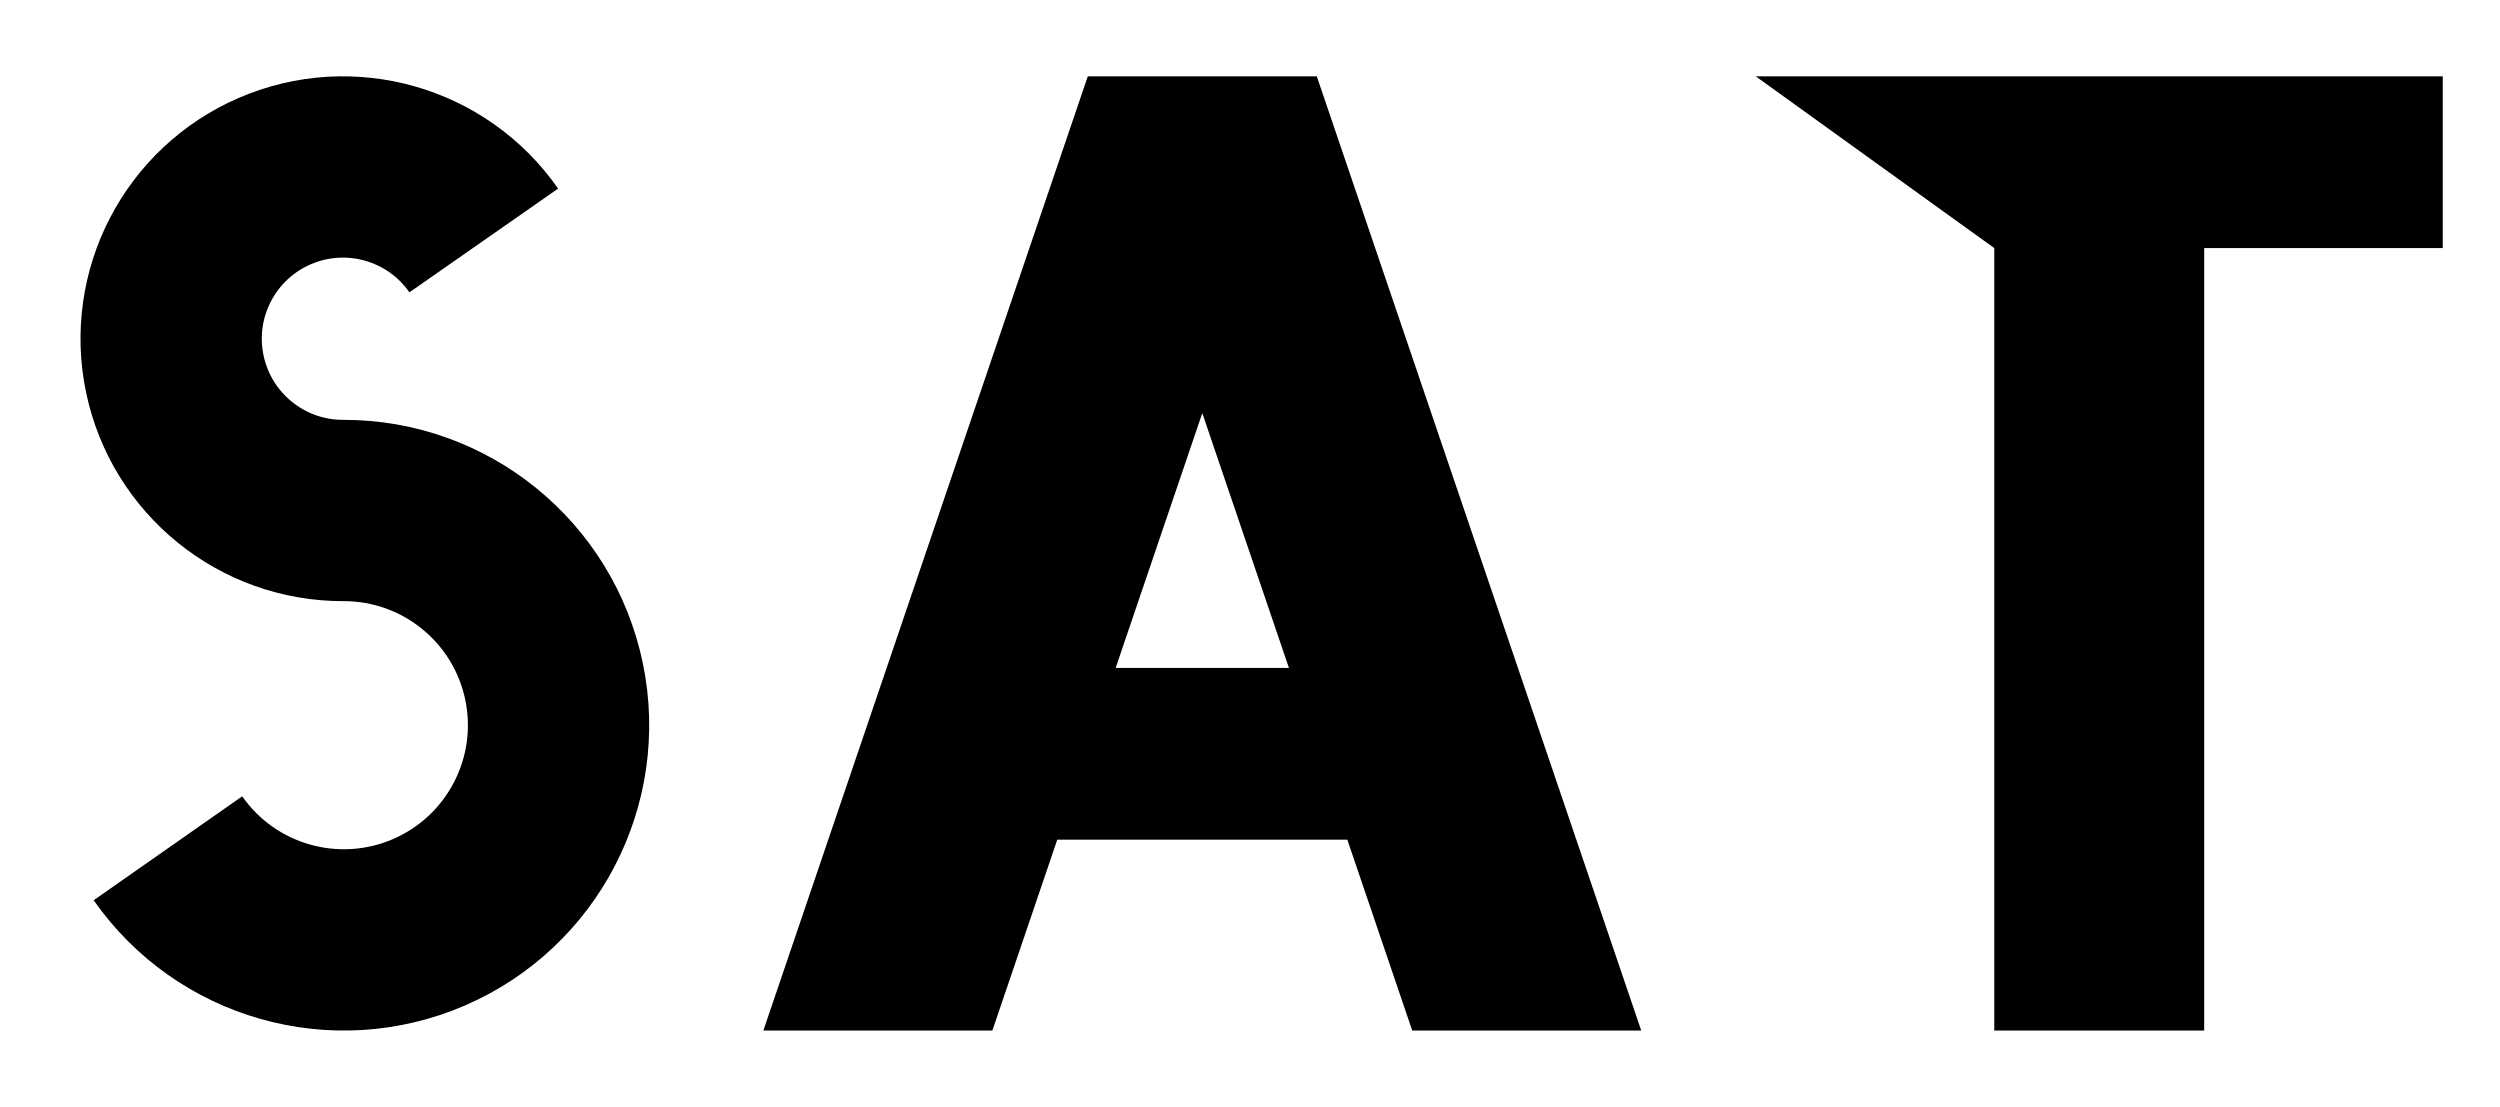
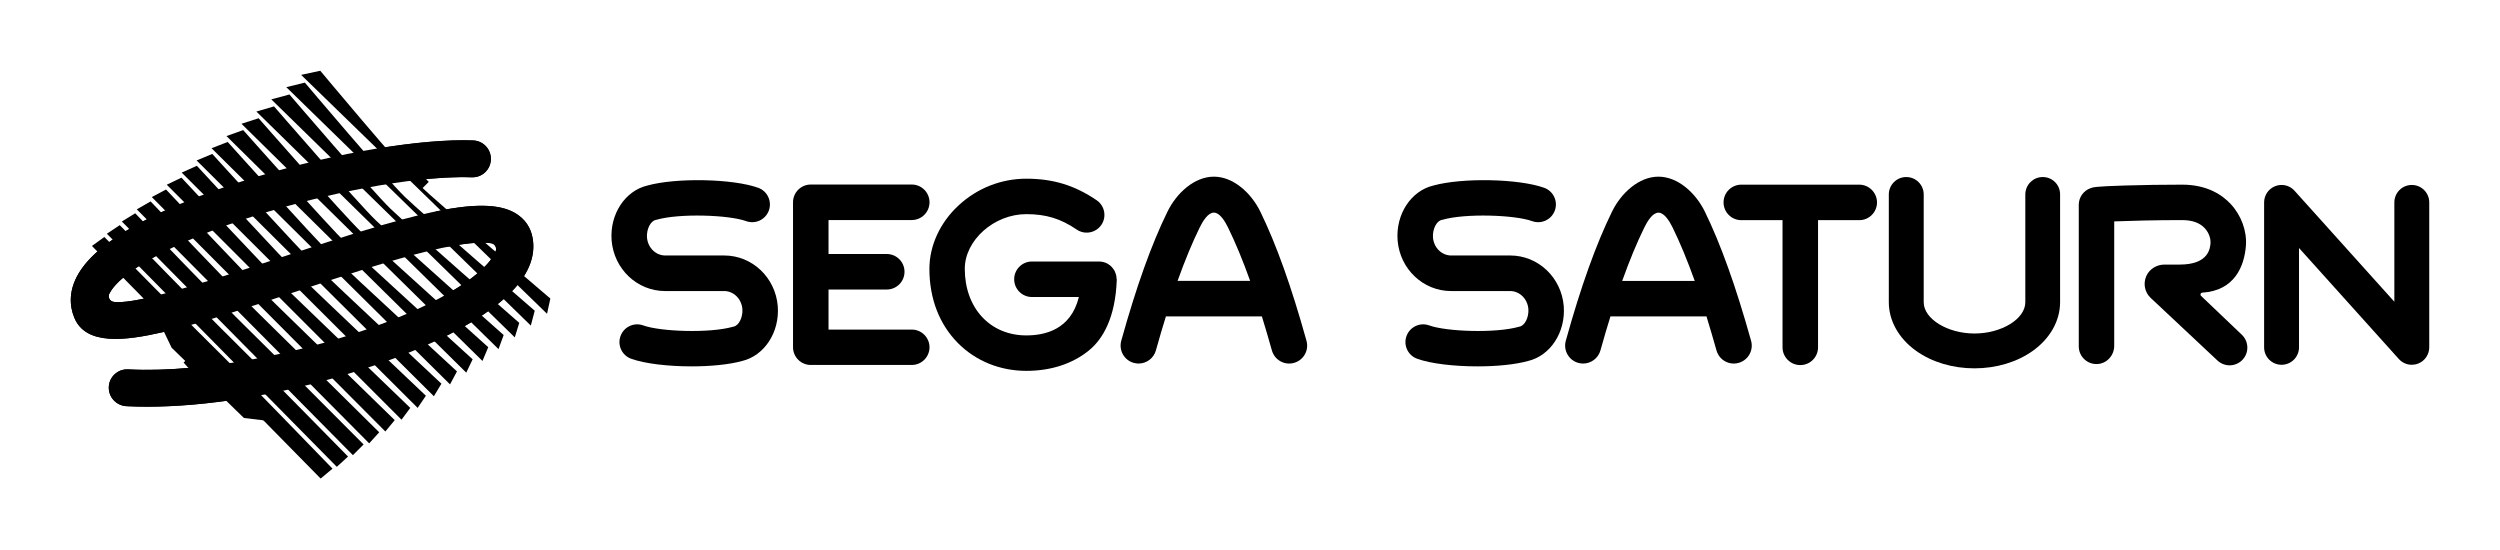
- <svg xmlns="http://www.w3.org/2000/svg" viewBox="-6 -8 262 116" fill="#000">
-   <path fill="none" stroke="#000" stroke-width="19" stroke-linejoin="round" d="M44.7,17.2A18,18 0 1 0 30,45.5A22.5,22.5 0 1 1 11.6,80.9" />
-   <path transform="translate(74,0)" d="M34,0H58L24,100H0Z M34,0H58L92,100H68Z M20,62H72V80H20Z" />
-   <path transform="translate(178,0)" d="M0,0H72V18H47V100H25V18Z" />
+ <svg xmlns="http://www.w3.org/2000/svg" xmlns:xlink="http://www.w3.org/1999/xlink" version="1.1" x="0px" y="0px" viewBox="-115.24 -210.37 4069.41 894.14">
+   <g>
+     <g>
+       <g>
+         <g>
+           <clipPath id="SVGID_00000111171827828242155100000012491264250848628400_">
+             <use xlink:href="#SVGID_00000052068003648956797160000015737594502532747400_" />
+           </clipPath>
+           <g>
+             <polygon points="320.1,474.6 128.4,281.2 164.1,355.6 281.8,470      " fill="#000" />
+           </g>
+         </g>
+       </g>
+       <g>
+         <g>
+           <clipPath id="SVGID_00000057839868475555079710000008338201844259159948_">
+             <use xlink:href="#SVGID_00000166644276158050900770000001045873522556180104_" />
+           </clipPath>
+           <path d="M124.5,451.7      c-11.5,0-22.7-0.3-33.6-0.8c-16.5-0.8-29.6-14.5-29-31.1c0.6-16.7,14.8-29.7,31.5-28.8c93.7,4.8,220.6-13.8,339.5-49.4      c116.2-35,207.8-80.7,245.2-122.4c4.4-4.9,10.8-12.9,13.6-21c1.9-5.5-1.5-11.5-7.3-12.5c-12.5-2.1-40.4-2.3-100.5,12.1      c-63.8,15.3-143.2,41.7-219.9,67.3c-79.5,26.5-154.6,51.5-214.7,65.4C88.8,344.3,24.6,352.4,5.8,306.9      c-7.5-17.9-11.5-46.2,11.5-79.3c49.5-71.2,201.3-125.1,287.2-150.8c129-38.9,266.5-61.8,350.3-58.6      c16.6,0.6,29.5,14.5,28.8,31.1C683,66,669.1,78.9,652.5,78.2c-77.7-3-207.6,18.9-331,55.9C191.8,173,94,221.9,66.3,261.6      c-1.4,2.1-2.6,4-3.5,5.8c-2.6,4.9-0.5,13,8.2,13.8c13.1,1.2,38.1-1.9,83.5-14.2c54.6-14.5,120.3-35.9,190.1-59.2      c199.2-66.4,324.2-104.2,379.3-70.9c15.4,9.3,25.1,23.6,27.9,41.3c4.4,26.9-5.5,54.1-29.5,80.7      c-45,50.3-144.4,101.3-272.6,139.8C336.8,432.9,220.4,451.7,124.5,451.7z" fill="#000" />
+         </g>
+       </g>
+       <g>
+         <g>
+           <path d="M560.8,83.1c34.9-4.1,66.3-5.8,92-4.9c16.6,0.6,30.5-12.2,31.1-28.8c0.6-16.6-12.2-30.5-28.8-31.1      c-41.4-1.5-96.3,3.2-156.5,13.3C522,45,543.1,62.5,560.8,83.1z" fill="#000" />
+         </g>
+         <g>
+           <path d="M71.1,281.2c-8.8-0.8-10.8-8.9-8.2-13.8c0.9-1.8,2.1-3.7,3.5-5.8c12.7-18.3,40.2-38.5,78.8-58.7      c4.1-28.1,13.1-54.4,26-78.4C107.4,152,45.6,187,17.3,227.7C-5.6,260.7-1.6,289,5.8,306.9c18.8,45.4,83,37.3,143.4,23.4      c3.6-0.9,7.3-1.7,11.1-2.6c-7.5-18.3-12.9-37.8-15.6-58C105.6,279.8,83.3,282.4,71.1,281.2z" fill="#000" />
+         </g>
+         <g>
+           <path d="M752,178.2c-2.8-17.8-12.5-32-27.9-41.3c-26.8-16.2-70-15.6-130.1-3.1c8.8,18,15.3,37.3,19.3,57.4      c40.3-7.9,61-7.3,71.2-5.7c5.8,1,9.3,6.9,7.3,12.5c-2.8,8.1-9.3,16.1-13.6,21c-13.8,15.4-35,31.4-62,47.1      c-3.3,28.4-11.8,55.2-24.3,79.7c58.9-27.4,104.2-57.3,130.8-86.9C746.5,232.3,756.4,205.1,752,178.2z" fill="#000" />
+         </g>
+         <g>
+           <path d="M196.3,388.1c-36.9,3.3-71.8,4.4-103,2.7c-16.7-0.9-30.9,12.1-31.5,28.8c-0.6,16.6,12.5,30.4,29,31.1      c10.9,0.5,22.1,0.8,33.6,0.8c41.3,0,86.5-3.5,133.6-10.2C234.5,427.4,213.7,409.2,196.3,388.1z" fill="#000" />
+         </g>
+       </g>
+       <g>
+         <g>
+           <clipPath id="SVGID_00000163769978866590987890000013558412395778043063_">
+             <use xlink:href="#SVGID_00000029751604405940507920000009275485763349959071_" />
+           </clipPath>
+           <g>
+             <g>
+               <path d="M406.1-95.2c0,0,130.1,156,160.9,185.7c29.6,28.7,213.6,185.1,213.6,185.1l-5.4,24.8L374.9-88.5" fill="#000" />
+               <path d="M381-75.9c0,0,131.7,155.8,162.4,185.6c29.6,28.7,211.8,185.7,211.8,185.7l-6.4,24.2l-398-388.1" fill="#000" />
+               <path d="M355.9-56.6c0,0,133.3,155.7,164.1,185.6c29.6,28.7,210,186.2,210,186.2l-7.3,23.6L326.4-48.6" fill="#000" />
+               <path d="M330.8-37.2c0,0,134.9,155.7,165.6,185.4C526,177,704.6,335,704.6,335l-8.4,22.9L302.1-28.8" fill="#000" />
+               <path d="M305.7-17.9c0,0,136.4,155.6,167.2,185.3c29.6,28.7,206.6,187.4,206.6,187.4l-9.4,22.4L277.8-8.9" fill="#000" />
+               <path d="M280.6,1.4c0,0,138,155.5,168.7,185.2c29.6,28.7,204.8,187.9,204.8,187.9l-10.4,21.7L253.4,11.1" fill="#000" />
+               <path d="M255.4,20.7c0,0,139.5,155.3,170.3,185.1c29.6,28.7,202.9,188.4,202.9,188.4l-11.3,21.1L229.1,30.9" fill="#000" />
+               <path d="M230.3,40.2c0,0,141,155.2,171.9,184.9c29.6,28.7,201.1,189.1,201.1,189.1L591,434.6L204.8,50.8" fill="#000" />
+               <path d="M205.2,59.5c0,0,142.7,155.1,173.5,184.8C408.3,273,578,433.8,578,433.8l-13.4,19.8l-384.1-383" fill="#000" />
+               <path d="M180.1,78.8c0,0,144.3,154.9,175,184.7c29.6,28.7,197.5,190.1,197.5,190.1l-14.3,19.2L156.2,90.3" fill="#000" />
+               <path d="M155,98.1c0,0,145.8,154.9,176.6,184.7c29.6,28.7,195.7,190.7,195.7,190.7L512,492L131.8,110.4" fill="#000" />
+               <path d="M129.9,117.5c0,0,147.4,154.8,178.1,184.5C337.6,330.7,502,493.3,502,493.3l-16.3,18L107.4,130.4" fill="#000" />
+               <path d="M104.8,136.8c0,0,148.9,154.7,179.7,184.4c29.6,28.7,192.1,191.9,192.1,191.9l-17.4,17.4L83.1,150.2" fill="#000" />
+               <path d="M79.7,156.1c0,0,150.6,154.6,181.3,184.3c29.6,28.7,190.3,192.4,190.3,192.4l-18.3,16.7L58.7,170.1" fill="#000" />
+               <path d="M54.6,175.4c0,0,152.1,154.4,182.9,184.2C267.1,388.3,426,552.5,426,552.5l-19.3,16.1L34.4,190" fill="#000" />
+             </g>
+           </g>
+         </g>
+         <g>
+           <clipPath id="SVGID_00000081606941887123598490000006536406549112919708_">
+             <use xlink:href="#SVGID_00000000206028346642228090000015044665647549700759_" />
+           </clipPath>
+           <g>
+             <rect x="207.8" y="363.5" transform="matrix(0.7482 -0.6634 0.6634 0.7482 -213.0435 245.6063)" width="18.7" height="79.9" fill="#000" />
+           </g>
+         </g>
+         <g>
+           <clipPath id="SVGID_00000138568347635169595380000016016988499261182848_">
+             <use xlink:href="#SVGID_00000094604445558093533540000010161811009424118149_" />
+           </clipPath>
+           <g>
+             <rect x="548.7" y="44.7" transform="matrix(0.7071 -0.7071 0.7071 0.7071 112.1904 415.1617)" width="17" height="55" fill="#000" />
+           </g>
+         </g>
+       </g>
+     </g>
+     <g>
+       <g>
+         <path d="M2911.1,90.2h-191.9c-15.9,0-28.9,12.9-28.9,28.9c0,15.9,12.9,28.9,28.9,28.9h67.1v207c0,15.9,12.9,28.9,28.9,28.9     s28.9-12.9,28.9-28.9V148h67.1c15.9,0,28.9-12.9,28.9-28.9C2940,103.2,2927.1,90.2,2911.1,90.2z" fill="#000" />
+         <path d="M2659.9,134.2c-14.9-30.5-43.9-57-75.6-57c-31.7,0-60.7,26.5-75.6,57c-26,53-50.6,121.7-75.2,210.1     c-4.3,15.6,4.8,31.7,20.3,36c2.6,0.7,5.3,1.1,7.9,1.1c12.8,0,24.6-8.5,28.2-21.4c5.4-19.5,10.9-37.9,16.3-55.4h156.3     c5.4,17.5,10.8,35.9,16.3,55.4c4.3,15.6,20.5,24.7,36,20.3c15.6-4.3,24.7-20.5,20.3-36C2710.4,255.9,2685.8,187.2,2659.9,134.2z      M2525.3,246.9c11.9-33.2,23.8-62.1,36-86.9c5.2-10.6,13.6-24.2,23-24.2c9.5,0,17.9,13.6,23.1,24.2c12.2,24.9,24.1,53.7,36,86.9     L2525.3,246.9L2525.3,246.9z" fill="#000" />
+         <path d="M1936.3,134.2c-14.9-30.5-43.9-57-75.6-57c-31.7,0-60.7,26.5-75.6,57c-26,53-50.6,121.7-75.2,210.1     c-4.3,15.6,4.8,31.7,20.3,36c2.6,0.7,5.3,1.1,7.9,1.1c12.8,0,24.6-8.5,28.2-21.4c5.4-19.5,10.9-37.9,16.3-55.4h156.2     c5.4,17.5,10.8,35.9,16.3,55.4c4.3,15.6,20.5,24.7,36,20.3c15.6-4.3,24.7-20.5,20.3-36C1986.8,255.9,1962.2,187.2,1936.3,134.2z      M1801.6,246.8c11.9-33.2,23.8-62.1,36-86.9c5.2-10.6,13.6-24.2,23-24.2c9.5,0,17.9,13.6,23.1,24.2c12.2,24.9,24.1,53.7,36,86.9     L1801.6,246.8L1801.6,246.8z" fill="#000" />
+         <path d="M1702.3,243.9c0-0.8,0-1.6-0.1-2.3c0-0.2,0-0.4-0.1-0.6c-0.1-0.8-0.2-1.5-0.3-2.3c0-0.2-0.1-0.4-0.1-0.6     c-0.2-0.7-0.3-1.5-0.6-2.2c-0.1-0.2-0.1-0.4-0.2-0.6c-0.2-0.7-0.5-1.4-0.8-2.1c-0.1-0.2-0.2-0.4-0.2-0.6c-0.3-0.7-0.6-1.3-0.9-2     c-0.1-0.2-0.2-0.4-0.3-0.6c-0.4-0.6-0.7-1.2-1.1-1.8c-0.1-0.2-0.2-0.4-0.4-0.5c-0.4-0.6-0.8-1.1-1.3-1.7     c-0.1-0.2-0.3-0.3-0.4-0.5c-0.5-0.5-0.9-1.1-1.4-1.6c-0.2-0.2-0.3-0.3-0.5-0.5c-0.5-0.5-1-1-1.5-1.4c-0.2-0.1-0.4-0.3-0.5-0.4     c-0.5-0.4-1.1-0.8-1.7-1.2c-0.2-0.1-0.4-0.3-0.6-0.4c-0.6-0.4-1.1-0.7-1.7-1.1c-0.2-0.1-0.5-0.2-0.7-0.4     c-0.6-0.3-1.2-0.6-1.8-0.9c-0.3-0.1-0.6-0.2-0.8-0.3c-0.6-0.2-1.2-0.5-1.8-0.6c-0.3-0.1-0.6-0.2-1-0.3c-0.6-0.2-1.2-0.3-1.7-0.4     c-0.4-0.1-0.7-0.1-1.1-0.2c-0.6-0.1-1.1-0.2-1.7-0.3c-0.4,0-0.8-0.1-1.2-0.1s-0.7-0.1-1.1-0.1c-0.2,0-0.4,0-0.6,0     c-0.1,0-0.3,0-0.4,0h-109.2c-15.9,0-28.9,12.9-28.9,28.9c0,15.9,12.9,28.9,28.9,28.9h76.4c-13.2,53.6-55.9,62.5-85.6,62.5     c-58.9,0-100.1-44.6-100.1-108.4c0-46.6,47.7-89,100.1-89c32.1,0,55.9,7.3,82.1,25.1c13.2,9,31.1,5.5,40.1-7.6     c9-13.2,5.5-31.1-7.6-40.1c-35.7-24.3-71-35.1-114.5-35.1c-40.9,0-80,15.4-110.3,43.5c-30.2,27.9-47.5,65.6-47.5,103.2     c0,48.4,16.1,90.3,46.6,121c28.9,29.1,68.4,45.1,111.2,45.1c40.2,0,75.5-11.6,102.2-33.5c22.2-18.2,42.8-52.8,45-114.6     c0-0.3,0-0.5,0-0.8c0-0.1,0-0.2,0-0.2C1702.3,244.2,1702.3,244.1,1702.3,243.9z" fill="#000" />
+         <path d="M1368.9,326.1h-135.5v-65.2h94.8c15.9,0,28.9-12.9,28.9-28.9c0-15.9-12.9-28.9-28.9-28.9h-94.8v-55.3h135.5     c15.9,0,28.9-12.9,28.9-28.9c0-15.9-12.9-28.9-28.9-28.9h-164.4c-15.9,0-28.9,12.9-28.9,28.9v235.9c0,15.9,12.9,28.9,28.9,28.9     h164.4c15.9,0,28.9-12.9,28.9-28.9C1397.7,339,1384.8,326.1,1368.9,326.1z" fill="#000" />
+         <path d="M2430.2,288.1c-3.8-46.9-41.7-82.6-87.2-82.6c-1,0-1.9,0-2.9,0h-26.3c-0.2,0-0.4,0-0.5,0h-63.9h-1.2     c-16,0.6-29.5-12.2-30.9-29.3c-0.9-13.3,5.6-26.6,14-28.5l1.6-0.4c37.6-10.7,117.8-7.9,145.9,2.3c15,5.4,31.5-2.4,36.9-17.4     s-2.4-31.5-17.4-36.9c-41.4-14.9-133.8-16.7-180.6-3.6c-36.1,8.6-61.1,46.6-58,88.8v0.3c3.8,46.9,41.7,82.6,87.2,82.6     c1,0,1.9,0,2.9,0h26.3c0.2,0,0.4,0,0.5,0h63.9h1.2c16-0.6,29.5,12.2,30.9,29.3c0.9,13.3-5.6,26.6-14,28.5l-1.6,0.4     c-37.6,10.7-117.8,7.9-145.9-2.3c-15-5.4-31.5,2.4-36.9,17.4c-5.4,15,2.4,31.5,17.4,36.9c22.7,8.2,60.8,12.4,98.3,12.4     c30.8,0,61.2-2.9,82.3-8.8c36.1-8.6,61.1-46.6,58-88.8V288.1z" fill="#000" />
+         <path d="M1150.8,288.1c-3.8-46.9-41.7-82.6-87.2-82.6c-1,0-1.9,0-2.9,0h-26.3c-0.2,0-0.4,0-0.5,0H970h-1.2     c-16,0.6-29.5-12.2-30.9-29.3c-0.9-13.3,5.6-26.6,14-28.5l1.6-0.4c37.6-10.7,117.8-7.9,145.9,2.3c15,5.4,31.5-2.4,36.9-17.4     c5.4-15-2.4-31.5-17.4-36.9c-41.4-14.9-133.8-16.7-180.6-3.6c-36.1,8.6-61.1,46.6-58,88.8v0.3c3.8,46.9,41.7,82.6,87.2,82.6     c1,0,1.9,0,2.9,0h26.3c0.2,0,0.4,0,0.5,0h63.9h1.2c16-0.6,29.5,12.2,30.9,29.3c0.9,13.3-5.6,26.6-14,28.5l-1.6,0.4     c-37.6,10.7-117.8,7.9-145.9-2.3c-15-5.4-31.5,2.4-36.9,17.4c-5.4,15,2.4,31.5,17.4,36.9c22.7,8.2,60.8,12.4,98.3,12.4     c30.8,0,61.2-2.9,82.3-8.8c36.1-8.6,61.1-46.6,58-88.8L1150.8,288.1z" fill="#000" />
+         <path d="M3209.9,77.8c-15.7,0-28.4,12.7-28.4,28.4v175.4c0,27.1-38.6,50.9-82.7,50.9c-44,0-82.7-23.8-82.7-50.9V106.2     c0-15.7-12.7-28.4-28.4-28.4s-28.4,12.7-28.4,28.4v175.4c0,30.1,16.2,59,44.4,79.1c25.7,18.4,59.5,28.5,95,28.5     c35.5,0,69.2-10.1,95-28.5c28.2-20.1,44.4-49,44.4-79.1V106.2C3238.3,90.5,3225.6,77.8,3209.9,77.8z" fill="#000" />
+         <path d="M3467.6,271.3c-1.9-1.8-0.8-5.1,1.9-5.3c52.7-3.3,68.4-42.8,71.1-76.4c0-0.1,0-0.2,0-0.3c1.7-23.8-7.6-49.1-24.8-67.6     c-13.4-14.4-37.9-31.5-78.9-31.5c-30.4,0-64.6,0.5-93.7,1.4c-47.8,1.5-51.2,2.7-55.7,4.4c-11.4,4.1-19,14.9-19,27v230.4     c0,16.4,13.7,29.6,30.2,28.8c15.5-0.7,27.5-14.1,27.5-29.6V150c25.3-1,67.2-2.1,110.7-2.1c16.2,0,28.5,4.4,36.6,13.1     c8.2,8.8,9.8,19.2,9.5,24.1c-0.7,8.9-3.1,35.2-50.3,35.2H3408c-12.7,0-24.5,7.2-29.6,18.8c-5.4,12.3-2.5,26.5,7.3,35.6     l108.6,101.8c5.6,5.2,12.7,7.8,19.7,7.8c7.7,0,15.4-3.1,21.1-9.1c10.9-11.6,10.3-29.9-1.3-40.8L3467.6,271.3z" fill="#000" />
+         <path d="M3810.6,90.7c-15.7,0-28.4,12.7-28.4,28.4v161.7l-162.5-180.7c-7.9-8.8-20.3-11.8-31.3-7.5c-11,4.2-18.2,14.8-18.2,26.5     V355c0,15.7,12.7,28.4,28.4,28.4s28.4-12.7,28.4-28.4V193.3L3789.5,374c5.5,6.1,13.2,9.4,21.1,9.4c3.4,0,6.9-0.6,10.2-1.9     c11-4.2,18.2-14.8,18.2-26.5V119.1C3839,103.4,3826.3,90.7,3810.6,90.7z" fill="#000" />
+       </g>
+     </g>
+   </g>
</svg>
